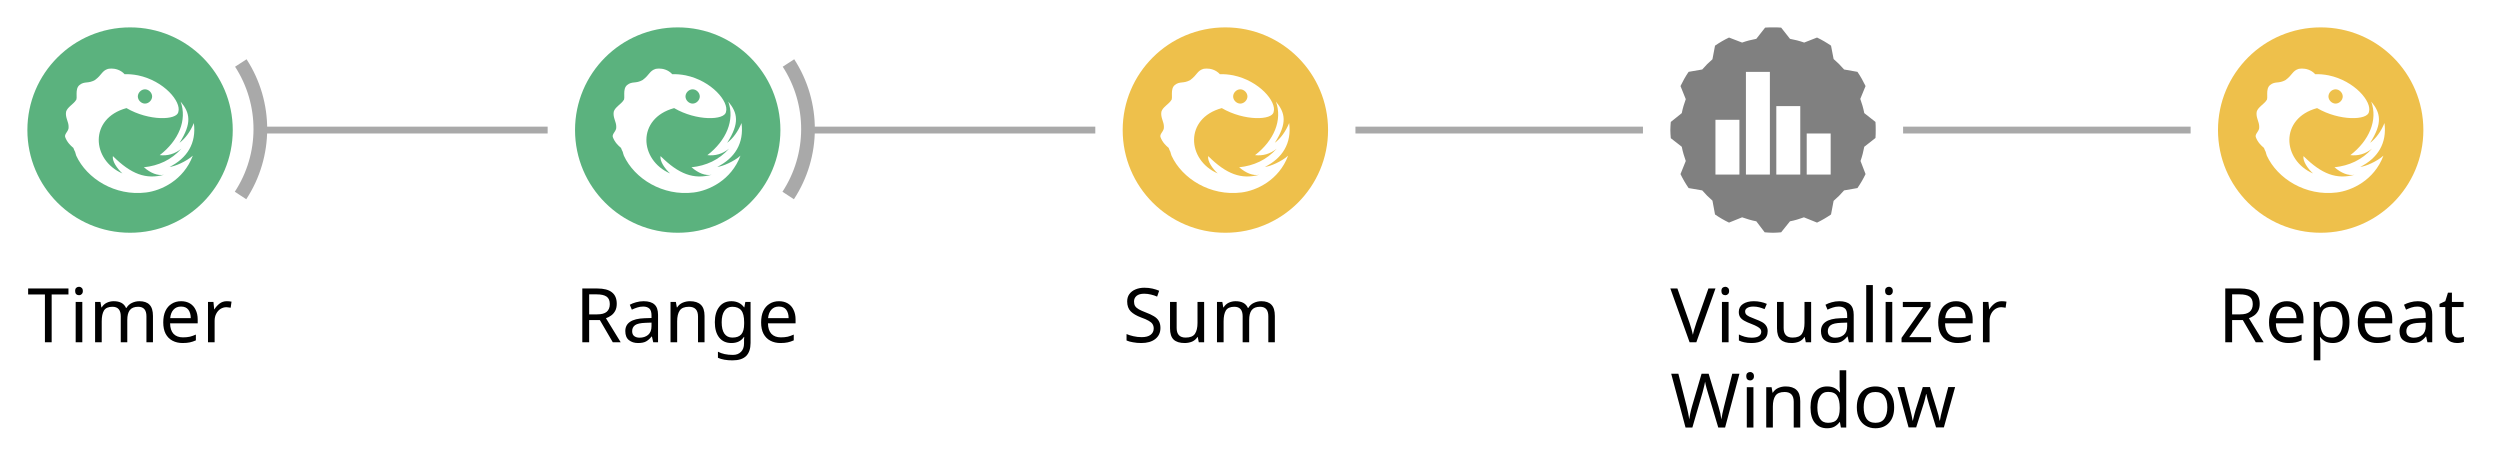
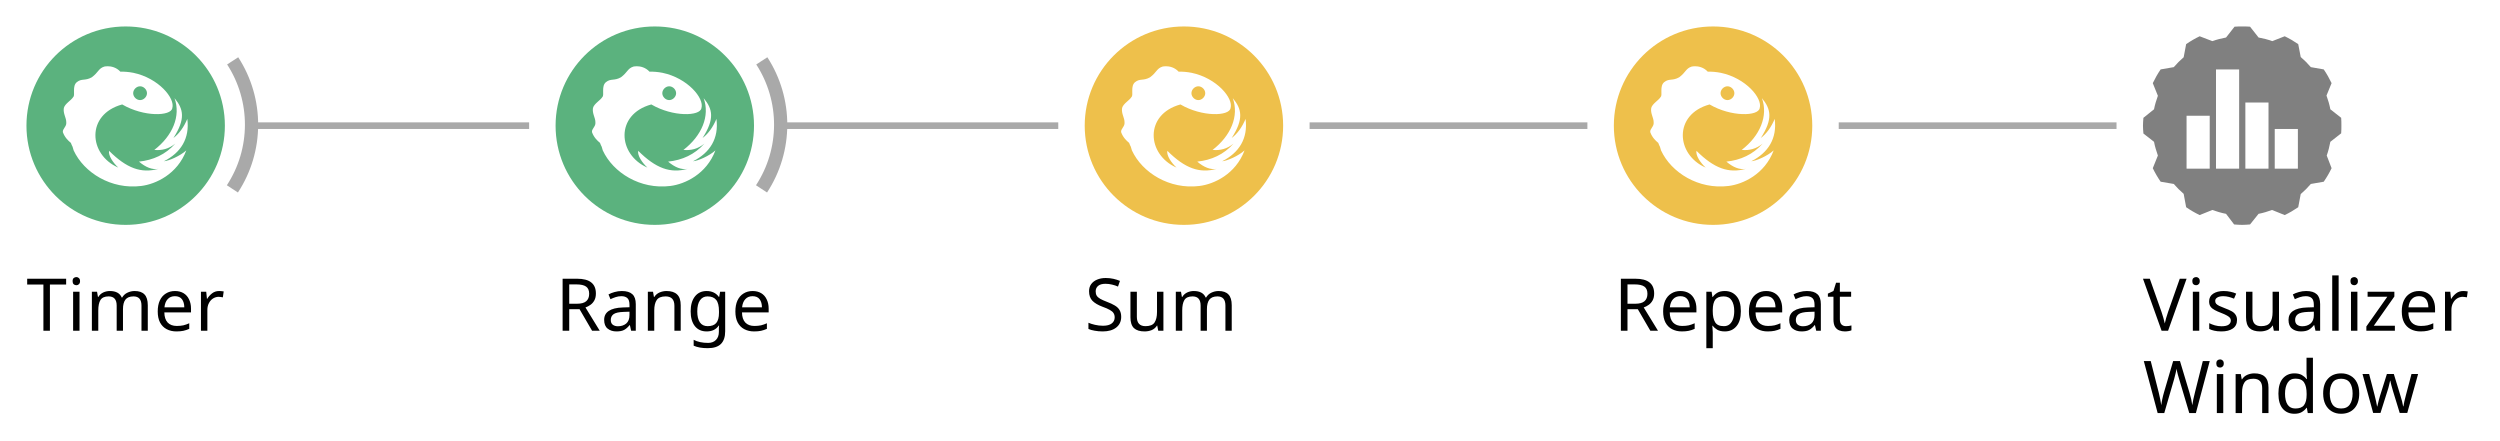
- <svg xmlns="http://www.w3.org/2000/svg" width="365.195" height="66.65" id="SvgGdi_output">
+ <svg xmlns="http://www.w3.org/2000/svg" width="377.979" height="66.65" id="SvgGdi_output">
  <style>text { fill: #000; } @media (prefers-color-scheme: dark) { text { fill: #eee; } }</style>
  <rect id="background" height="100.00%" style="fill:none;" width="100.00%" y="0.00" x="0.00" />
  <g style="shape-rendering:auto;" id="root_group">
    <line y1="19.00" style="stroke:rgb(169,169,169);fill:none;stroke-linecap:butt;stroke-miterlimit:9;opacity:1;stroke-width:1;stroke-linejoin:miter;" id="2" x2="320.00" y2="19.00" x1="278.00" />
    <line y1="19.00" style="stroke:rgb(169,169,169);fill:none;stroke-linecap:butt;stroke-miterlimit:9;opacity:1;stroke-width:1;stroke-linejoin:miter;" id="3" x2="240.00" y2="19.00" x1="198.00" />
    <line y1="19.00" style="stroke:rgb(169,169,169);fill:none;stroke-linecap:butt;stroke-miterlimit:9;opacity:1;stroke-width:1;stroke-linejoin:miter;" id="4" x2="160.00" y2="19.00" x1="118.00" />
    <line y1="19.00" style="stroke:rgb(169,169,169);fill:none;stroke-linecap:butt;stroke-miterlimit:9;opacity:1;stroke-width:1;stroke-linejoin:miter;" id="5" x2="80.00" y2="19.00" x1="38.00" />
-     <ellipse id="38" cy="15.00" cx="15.00" transform="matrix(1.00 0.00 0.00 1.00 324.00 4.00 ) " rx="15.00" ry="15.00" style="stroke:none;opacity:1;fill:rgb(238,192,75);" />
-     <path d="M 12.246 6.014 12.246 6.02 C 12.058 6.02 11.895 6.04 11.767 6.066 10.869 6.353 10.896 6.934 9.877 7.686 8.863 8.264 8.353 7.82 7.615 8.42 6.878 9.016 7.393 10.383 7.084 10.648 6.777 11.18 5.826 11.655 5.652 12.326 5.509 13.185 6.042 13.797 6.021 14.533 6.083 15.146 5.411 15.495 5.508 15.992 5.797 16.804 6.354 17.292 6.617 17.518 6.663 17.55 6.7 17.599 6.715 17.602 6.791 17.792 6.859 17.986 6.955 18.166 6.95 18.14 6.949 18.114 6.943 18.088 6.998 18.305 7.055 18.524 7.133 18.738 8.683 22.099 12.814 24.686 17.342 24.117 19.541 23.848 22.824 22.332 24.166 18.738 23.22 19.587 21.532 20.324 20.777 20.381 23.33 19.105 24.707 16.937 24.32 13.975 23.792 15.233 23.093 16.201 22.221 16.865 24.075 13.976 23.757 12.481 22.385 10.84 23.366 13.539 22.097 16.534 19.332 18.664 20.452 18.785 21.517 18.516 22.502 17.713 21.013 19.374 19.15 20.208 17.014 20.436 18.034 21.303 19.018 21.695 19.959 21.527 17.345 22.249 15.155 21.454 12.49 18.801 12.351 19.515 13.105 20.628 13.883 21.338 9.373 19.383 8.976 13.296 14.469 11.793 14.472 11.793 14.475 11.794 14.478 11.793 17.75 13.707 21.865 13.581 22.051 12.344 22.509 10.861 19.965 7.805 16.162 7.008 15.462 6.871 14.792 6.817 14.154 6.836 14.167 6.836 14.179 6.836 14.191 6.826 13.584 6.177 12.81 6.012 12.246 6.014 z M 17.178 9.047 C 17.724 9.047 18.223 9.544 18.223 10.09 18.223 10.636 17.724 11.133 17.178 11.133 16.632 11.133 16.135 10.636 16.135 10.09 16.135 9.544 16.632 9.047 17.178 9.047 z " style="stroke:none;fill-rule:evenodd;opacity:1;fill:rgb(255,255,255);" transform="matrix(1.00 0.00 0.00 1.00 324.00 4.00 ) " id="41" />
-     <text id="42" transform="matrix(1.00 0.00 0.00 1.00 0.00 0.00 ) " x="324.00px" y="39.00px" style="stroke:none;clip-path:url(#44_text_clipper);font-family:Microsoft Sans Serif;font-size:8.25pt;opacity:1;">
-       <tspan dy="8.25pt" id="46">Repeat</tspan>
+     <path transform="matrix(1.00 0.00 0.00 1.00 324.00 4.00 ) " id="38" d="M 15 0 C 15.401 0 15.794 0 16.187 0.033 L 17.476 1.671 C 18.195 1.804 18.878 1.977 19.552 2.218 L 21.429 1.483 C 22.14 1.823 22.829 2.227 23.473 2.67 L 23.849 4.621 C 24.395 5.087 24.913 5.605 25.379 6.151 L 27.33 6.494 C 27.773 7.138 28.177 7.861 28.517 8.571 L 27.746 10.448 C 27.987 11.122 28.196 11.805 28.329 12.523 L 29.967 13.813 C 29.998 14.206 30 14.599 30 15 30 15.392 29.997 15.769 29.967 16.154 L 28.329 17.44 C 28.198 18.146 28.017 18.852 27.782 19.516 L 28.517 21.429 C 28.176 22.143 27.775 22.826 27.33 23.473 L 25.379 23.813 C 24.913 24.358 24.395 24.877 23.849 25.342 L 23.473 27.33 C 22.828 27.774 22.14 28.177 21.429 28.517 L 19.516 27.746 C 18.851 27.982 18.184 28.198 17.476 28.329 L 16.187 29.934 C 15.793 29.965 15.401 30 15 30 14.599 30 14.173 29.966 13.78 29.934 L 12.56 28.329 C 11.862 28.2 11.141 27.977 10.484 27.746 L 8.571 28.517 C 7.856 28.176 7.174 27.776 6.527 27.33 L 6.151 25.306 C 5.617 24.848 5.114 24.348 4.658 23.813 L 2.67 23.473 C 2.225 22.826 1.824 22.143 1.483 21.429 L 2.254 19.516 C 2.023 18.859 1.8 18.138 1.671 17.44 L 0.066 16.187 C 0.035 15.794 -9.272993E-05 15.401 -9.272993E-05 15 -9.272993E-05 14.599 0.035 14.206 0.066 13.813 L 1.671 12.524 C 1.802 11.816 2.019 11.149 2.254 10.484 L 1.483 8.571 C 1.823 7.861 2.227 7.138 2.67 6.494 L 4.658 6.151 C 5.114 5.616 5.617 5.116 6.151 4.658 L 6.527 2.67 C 7.174 2.225 7.857 1.824 8.571 1.483 L 10.484 2.218 C 11.148 1.983 11.854 1.802 12.56 1.671 L 13.846 0.033 C 14.231 0.003 14.608 -0 15 -0 z " style="stroke:none;fill-rule:evenodd;opacity:1;fill:rgb(128,128,128);" />
+     <rect id="45" height="8.00" style="stroke:none;opacity:1;fill:rgb(255,255,255);" transform="matrix(1.00 0.00 0.00 1.00 324.00 4.00 ) " width="3.50" y="13.50" x="6.59" />
+     <rect id="46" height="15.00" style="stroke:none;opacity:1;fill:rgb(255,255,255);" transform="matrix(1.00 0.00 0.00 1.00 324.00 4.00 ) " width="3.50" y="6.50" x="11.04" />
+     <rect id="47" height="10.00" style="stroke:none;opacity:1;fill:rgb(255,255,255);" transform="matrix(1.00 0.00 0.00 1.00 324.00 4.00 ) " width="3.50" y="11.50" x="15.48" />
+     <rect id="48" height="6.00" style="stroke:none;opacity:1;fill:rgb(255,255,255);" transform="matrix(1.00 0.00 0.00 1.00 324.00 4.00 ) " width="3.50" y="15.50" x="19.92" />
+     <text id="49" transform="matrix(1.00 0.00 0.00 1.00 0.00 0.00 ) " x="324.00px" y="39.00px" style="stroke:none;clip-path:url(#51_text_clipper);font-family:Microsoft Sans Serif;font-size:8.25pt;opacity:1;">
+       <tspan dy="8.25pt" id="53">Visualizer</tspan>
    </text>
-     <path transform="matrix(1.00 0.00 0.00 1.00 244.00 4.00 ) " id="50" d="M 15 0 C 15.401 0 15.794 0 16.187 0.033 L 17.476 1.671 C 18.195 1.804 18.878 1.977 19.552 2.218 L 21.429 1.483 C 22.14 1.823 22.829 2.227 23.473 2.67 L 23.849 4.621 C 24.395 5.087 24.913 5.605 25.379 6.151 L 27.33 6.494 C 27.773 7.138 28.177 7.861 28.517 8.571 L 27.746 10.448 C 27.987 11.122 28.196 11.805 28.329 12.523 L 29.967 13.813 C 29.998 14.206 30 14.599 30 15 30 15.392 29.997 15.769 29.967 16.154 L 28.329 17.44 C 28.198 18.146 28.017 18.852 27.782 19.516 L 28.517 21.429 C 28.176 22.143 27.775 22.826 27.33 23.473 L 25.379 23.813 C 24.913 24.358 24.395 24.877 23.849 25.342 L 23.473 27.33 C 22.828 27.774 22.14 28.177 21.429 28.517 L 19.516 27.746 C 18.851 27.982 18.184 28.198 17.476 28.329 L 16.187 29.934 C 15.793 29.965 15.401 30 15 30 14.599 30 14.173 29.966 13.78 29.934 L 12.56 28.329 C 11.862 28.2 11.141 27.977 10.484 27.746 L 8.571 28.517 C 7.856 28.176 7.174 27.776 6.527 27.33 L 6.151 25.306 C 5.617 24.848 5.114 24.348 4.658 23.813 L 2.67 23.473 C 2.225 22.826 1.824 22.143 1.483 21.429 L 2.254 19.516 C 2.023 18.859 1.8 18.138 1.671 17.44 L 0.066 16.187 C 0.035 15.794 -9.272993E-05 15.401 -9.272993E-05 15 -9.272993E-05 14.599 0.035 14.206 0.066 13.813 L 1.671 12.524 C 1.802 11.816 2.019 11.149 2.254 10.484 L 1.483 8.571 C 1.823 7.861 2.227 7.138 2.67 6.494 L 4.658 6.151 C 5.114 5.616 5.617 5.116 6.151 4.658 L 6.527 2.67 C 7.174 2.225 7.857 1.824 8.571 1.483 L 10.484 2.218 C 11.148 1.983 11.854 1.802 12.56 1.671 L 13.846 0.033 C 14.231 0.003 14.608 -0 15 -0 z " style="stroke:none;fill-rule:evenodd;opacity:1;fill:rgb(128,128,128);" />
-     <rect id="57" height="8.00" style="stroke:none;opacity:1;fill:rgb(255,255,255);" transform="matrix(1.00 0.00 0.00 1.00 244.00 4.00 ) " width="3.50" y="13.50" x="6.59" />
-     <rect id="58" height="15.00" style="stroke:none;opacity:1;fill:rgb(255,255,255);" transform="matrix(1.00 0.00 0.00 1.00 244.00 4.00 ) " width="3.50" y="6.50" x="11.04" />
-     <rect id="59" height="10.00" style="stroke:none;opacity:1;fill:rgb(255,255,255);" transform="matrix(1.00 0.00 0.00 1.00 244.00 4.00 ) " width="3.50" y="11.50" x="15.48" />
-     <rect id="60" height="6.00" style="stroke:none;opacity:1;fill:rgb(255,255,255);" transform="matrix(1.00 0.00 0.00 1.00 244.00 4.00 ) " width="3.50" y="15.50" x="19.92" />
-     <text id="61" transform="matrix(1.00 0.00 0.00 1.00 0.00 0.00 ) " x="244.00px" y="39.00px" style="stroke:none;clip-path:url(#63_text_clipper);font-family:Microsoft Sans Serif;font-size:8.25pt;opacity:1;">
-       <tspan dy="8.25pt" id="65">Visualizer</tspan>
+     <text id="55" transform="matrix(1.00 0.00 0.00 1.00 0.00 0.00 ) " x="324.00px" y="51.45px" style="stroke:none;clip-path:url(#57_text_clipper);font-family:Microsoft Sans Serif;font-size:8.25pt;opacity:1;">
+       <tspan dy="8.25pt" id="59">Window</tspan>
    </text>
-     <text id="67" transform="matrix(1.00 0.00 0.00 1.00 0.00 0.00 ) " x="244.00px" y="51.45px" style="stroke:none;clip-path:url(#69_text_clipper);font-family:Microsoft Sans Serif;font-size:8.25pt;opacity:1;">
-       <tspan dy="8.25pt" id="71">Window</tspan>
+     <ellipse id="63" cy="15.00" cx="15.00" transform="matrix(1.00 0.00 0.00 1.00 244.00 4.00 ) " rx="15.00" ry="15.00" style="stroke:none;opacity:1;fill:rgb(238,192,75);" />
+     <path d="M 12.246 6.014 12.246 6.02 C 12.058 6.02 11.895 6.04 11.767 6.066 10.869 6.353 10.896 6.934 9.877 7.686 8.863 8.264 8.353 7.82 7.615 8.42 6.878 9.016 7.393 10.383 7.084 10.648 6.777 11.18 5.826 11.655 5.652 12.326 5.509 13.185 6.042 13.797 6.021 14.533 6.083 15.146 5.411 15.495 5.508 15.992 5.797 16.804 6.354 17.292 6.617 17.518 6.663 17.55 6.7 17.599 6.715 17.602 6.791 17.792 6.859 17.986 6.955 18.166 6.95 18.14 6.949 18.114 6.943 18.088 6.998 18.305 7.055 18.524 7.133 18.738 8.683 22.099 12.814 24.686 17.342 24.117 19.541 23.848 22.824 22.332 24.166 18.738 23.22 19.587 21.532 20.324 20.777 20.381 23.33 19.105 24.707 16.937 24.32 13.975 23.792 15.233 23.093 16.201 22.221 16.865 24.075 13.976 23.757 12.481 22.385 10.84 23.366 13.539 22.097 16.534 19.332 18.664 20.452 18.785 21.517 18.516 22.502 17.713 21.013 19.374 19.15 20.208 17.014 20.436 18.034 21.303 19.018 21.695 19.959 21.527 17.345 22.249 15.155 21.454 12.49 18.801 12.351 19.515 13.105 20.628 13.883 21.338 9.373 19.383 8.976 13.296 14.469 11.793 14.472 11.793 14.475 11.794 14.478 11.793 17.75 13.707 21.865 13.581 22.051 12.344 22.509 10.861 19.965 7.805 16.162 7.008 15.462 6.871 14.792 6.817 14.154 6.836 14.167 6.836 14.179 6.836 14.191 6.826 13.584 6.177 12.81 6.012 12.246 6.014 z M 17.178 9.047 C 17.724 9.047 18.223 9.544 18.223 10.09 18.223 10.636 17.724 11.133 17.178 11.133 16.632 11.133 16.135 10.636 16.135 10.09 16.135 9.544 16.632 9.047 17.178 9.047 z " style="stroke:none;fill-rule:evenodd;opacity:1;fill:rgb(255,255,255);" transform="matrix(1.00 0.00 0.00 1.00 244.00 4.00 ) " id="66" />
+     <text id="67" transform="matrix(1.00 0.00 0.00 1.00 0.00 0.00 ) " x="244.00px" y="39.00px" style="stroke:none;clip-path:url(#69_text_clipper);font-family:Microsoft Sans Serif;font-size:8.25pt;opacity:1;">
+       <tspan dy="8.25pt" id="71">Repeat</tspan>
    </text>
    <ellipse id="73" cy="15.00" cx="15.00" transform="matrix(1.00 0.00 0.00 1.00 164.00 4.00 ) " rx="15.00" ry="15.00" style="stroke:none;opacity:1;fill:rgb(238,192,75);" />
    <path d="M 12.246 6.014 12.246 6.02 C 12.058 6.02 11.895 6.04 11.767 6.066 10.869 6.353 10.896 6.934 9.877 7.686 8.863 8.264 8.353 7.82 7.615 8.42 6.878 9.016 7.393 10.383 7.084 10.648 6.777 11.18 5.826 11.655 5.652 12.326 5.509 13.185 6.042 13.797 6.021 14.533 6.083 15.146 5.411 15.495 5.508 15.992 5.797 16.804 6.354 17.292 6.617 17.518 6.663 17.55 6.7 17.599 6.715 17.602 6.791 17.792 6.859 17.986 6.955 18.166 6.95 18.14 6.949 18.114 6.943 18.088 6.998 18.305 7.055 18.524 7.133 18.738 8.683 22.099 12.814 24.686 17.342 24.117 19.541 23.848 22.824 22.332 24.166 18.738 23.22 19.587 21.532 20.324 20.777 20.381 23.33 19.105 24.707 16.937 24.32 13.975 23.792 15.233 23.093 16.201 22.221 16.865 24.075 13.976 23.757 12.481 22.385 10.84 23.366 13.539 22.097 16.534 19.332 18.664 20.452 18.785 21.517 18.516 22.502 17.713 21.013 19.374 19.15 20.208 17.014 20.436 18.034 21.303 19.018 21.695 19.959 21.527 17.345 22.249 15.155 21.454 12.49 18.801 12.351 19.515 13.105 20.628 13.883 21.338 9.373 19.383 8.976 13.296 14.469 11.793 14.472 11.793 14.475 11.794 14.478 11.793 17.75 13.707 21.865 13.581 22.051 12.344 22.509 10.861 19.965 7.805 16.162 7.008 15.462 6.871 14.792 6.817 14.154 6.836 14.167 6.836 14.179 6.836 14.191 6.826 13.584 6.177 12.81 6.012 12.246 6.014 z M 17.178 9.047 C 17.724 9.047 18.223 9.544 18.223 10.09 18.223 10.636 17.724 11.133 17.178 11.133 16.632 11.133 16.135 10.636 16.135 10.09 16.135 9.544 16.632 9.047 17.178 9.047 z " style="stroke:none;fill-rule:evenodd;opacity:1;fill:rgb(255,255,255);" transform="matrix(1.00 0.00 0.00 1.00 164.00 4.00 ) " id="74" />
    <text id="75" transform="matrix(1.00 0.00 0.00 1.00 0.00 0.00 ) " x="164.00px" y="39.00px" style="stroke:none;clip-path:url(#77_text_clipper);font-family:Microsoft Sans Serif;font-size:8.25pt;opacity:1;">
      <tspan dy="8.25pt" id="79">Sum</tspan>
    </text>
    <path d="M 31.179 5.2 C 34.998 11.092 34.981 18.682 31.136 24.557 " style="stroke:rgb(169,169,169);fill:none;stroke-linecap:butt;stroke-miterlimit:9;opacity:1;stroke-width:2;stroke-linejoin:miter;" transform="matrix(1.00 0.00 0.00 1.00 84.00 4.00 ) " id="84" />
    <ellipse id="85" cy="15.00" cx="15.00" transform="matrix(1.00 0.00 0.00 1.00 84.00 4.00 ) " rx="15.00" ry="15.00" style="stroke:none;opacity:1;fill:rgb(91,178,126);" />
    <path d="M 12.246 6.014 12.246 6.02 C 12.058 6.02 11.895 6.04 11.767 6.066 10.869 6.353 10.896 6.934 9.877 7.686 8.863 8.264 8.353 7.82 7.615 8.42 6.878 9.016 7.393 10.383 7.084 10.648 6.777 11.18 5.826 11.655 5.652 12.326 5.509 13.185 6.042 13.797 6.021 14.533 6.083 15.146 5.411 15.495 5.508 15.992 5.797 16.804 6.354 17.292 6.617 17.518 6.663 17.55 6.7 17.599 6.715 17.602 6.791 17.792 6.859 17.986 6.955 18.166 6.95 18.14 6.949 18.114 6.943 18.088 6.998 18.305 7.055 18.524 7.133 18.738 8.683 22.099 12.814 24.686 17.342 24.117 19.541 23.848 22.824 22.332 24.166 18.738 23.22 19.587 21.532 20.324 20.777 20.381 23.33 19.105 24.707 16.937 24.32 13.975 23.792 15.233 23.093 16.201 22.221 16.865 24.075 13.976 23.757 12.481 22.385 10.84 23.366 13.539 22.097 16.534 19.332 18.664 20.452 18.785 21.517 18.516 22.502 17.713 21.013 19.374 19.15 20.208 17.014 20.436 18.034 21.303 19.018 21.695 19.959 21.527 17.345 22.249 15.155 21.454 12.49 18.801 12.351 19.515 13.105 20.628 13.883 21.338 9.373 19.383 8.976 13.296 14.469 11.793 14.472 11.793 14.475 11.794 14.478 11.793 17.75 13.707 21.865 13.581 22.051 12.344 22.509 10.861 19.965 7.805 16.162 7.008 15.462 6.871 14.792 6.817 14.154 6.836 14.167 6.836 14.179 6.836 14.191 6.826 13.584 6.177 12.81 6.012 12.246 6.014 z M 17.178 9.047 C 17.724 9.047 18.223 9.544 18.223 10.09 18.223 10.636 17.724 11.133 17.178 11.133 16.632 11.133 16.135 10.636 16.135 10.09 16.135 9.544 16.632 9.047 17.178 9.047 z " style="stroke:none;fill-rule:evenodd;opacity:1;fill:rgb(255,255,255);" transform="matrix(1.00 0.00 0.00 1.00 84.00 4.00 ) " id="86" />
    <text id="87" transform="matrix(1.00 0.00 0.00 1.00 0.00 0.00 ) " x="84.00px" y="39.00px" style="stroke:none;clip-path:url(#89_text_clipper);font-family:Microsoft Sans Serif;font-size:8.25pt;opacity:1;">
      <tspan dy="8.25pt" id="91">Range</tspan>
    </text>
    <path d="M 31.179 5.2 C 34.998 11.092 34.981 18.682 31.136 24.557 " style="stroke:rgb(169,169,169);fill:none;stroke-linecap:butt;stroke-miterlimit:9;opacity:1;stroke-width:2;stroke-linejoin:miter;" transform="matrix(1.00 0.00 0.00 1.00 4.00 4.00 ) " id="93" />
    <ellipse id="94" cy="15.00" cx="15.00" transform="matrix(1.00 0.00 0.00 1.00 4.00 4.00 ) " rx="15.00" ry="15.00" style="stroke:none;opacity:1;fill:rgb(91,178,126);" />
    <path d="M 12.246 6.014 12.246 6.02 C 12.058 6.02 11.895 6.04 11.767 6.066 10.869 6.353 10.896 6.934 9.877 7.686 8.863 8.264 8.353 7.82 7.615 8.42 6.878 9.016 7.393 10.383 7.084 10.648 6.777 11.18 5.826 11.655 5.652 12.326 5.509 13.185 6.042 13.797 6.021 14.533 6.083 15.146 5.411 15.495 5.508 15.992 5.797 16.804 6.354 17.292 6.617 17.518 6.663 17.55 6.7 17.599 6.715 17.602 6.791 17.792 6.859 17.986 6.955 18.166 6.95 18.14 6.949 18.114 6.943 18.088 6.998 18.305 7.055 18.524 7.133 18.738 8.683 22.099 12.814 24.686 17.342 24.117 19.541 23.848 22.824 22.332 24.166 18.738 23.22 19.587 21.532 20.324 20.777 20.381 23.33 19.105 24.707 16.937 24.32 13.975 23.792 15.233 23.093 16.201 22.221 16.865 24.075 13.976 23.757 12.481 22.385 10.84 23.366 13.539 22.097 16.534 19.332 18.664 20.452 18.785 21.517 18.516 22.502 17.713 21.013 19.374 19.15 20.208 17.014 20.436 18.034 21.303 19.018 21.695 19.959 21.527 17.345 22.249 15.155 21.454 12.49 18.801 12.351 19.515 13.105 20.628 13.883 21.338 9.373 19.383 8.976 13.296 14.469 11.793 14.472 11.793 14.475 11.794 14.478 11.793 17.75 13.707 21.865 13.581 22.051 12.344 22.509 10.861 19.965 7.805 16.162 7.008 15.462 6.871 14.792 6.817 14.154 6.836 14.167 6.836 14.179 6.836 14.191 6.826 13.584 6.177 12.81 6.012 12.246 6.014 z M 17.178 9.047 C 17.724 9.047 18.223 9.544 18.223 10.09 18.223 10.636 17.724 11.133 17.178 11.133 16.632 11.133 16.135 10.636 16.135 10.09 16.135 9.544 16.632 9.047 17.178 9.047 z " style="stroke:none;fill-rule:evenodd;opacity:1;fill:rgb(255,255,255);" transform="matrix(1.00 0.00 0.00 1.00 4.00 4.00 ) " id="95" />
    <text id="96" transform="matrix(1.00 0.00 0.00 1.00 0.00 0.00 ) " x="4.00px" y="39.00px" style="stroke:none;clip-path:url(#98_text_clipper);font-family:Microsoft Sans Serif;font-size:8.25pt;opacity:1;">
      <tspan dy="8.25pt" id="100">Timer</tspan>
    </text>
  </g>
  <defs id="clips_hatches_and_gradients">
-     <clipPath id="44_text_clipper">
-       <rect x="324.00" y="39.00" width="40.20" height="13.83" id="45" />
+     <clipPath id="51_text_clipper">
+       <rect x="324.00" y="39.00" width="52.98" height="27.65" id="52" />
    </clipPath>
-     <clipPath id="63_text_clipper">
-       <rect x="244.00" y="39.00" width="52.98" height="27.65" id="64" />
+     <clipPath id="57_text_clipper">
+       <rect x="324.00" y="51.45" width="52.98" height="27.65" id="58" />
    </clipPath>
    <clipPath id="69_text_clipper">
-       <rect x="244.00" y="51.45" width="52.98" height="27.65" id="70" />
+       <rect x="244.00" y="39.00" width="40.20" height="13.83" id="70" />
    </clipPath>
    <clipPath id="77_text_clipper">
      <rect x="164.00" y="39.00" width="26.96" height="13.83" id="78" />
    </clipPath>
    <clipPath id="89_text_clipper">
      <rect x="84.00" y="39.00" width="37.05" height="13.83" id="90" />
    </clipPath>
    <clipPath id="98_text_clipper">
      <rect x="4.00" y="39.00" width="32.68" height="13.83" id="99" />
    </clipPath>
  </defs>
</svg>
